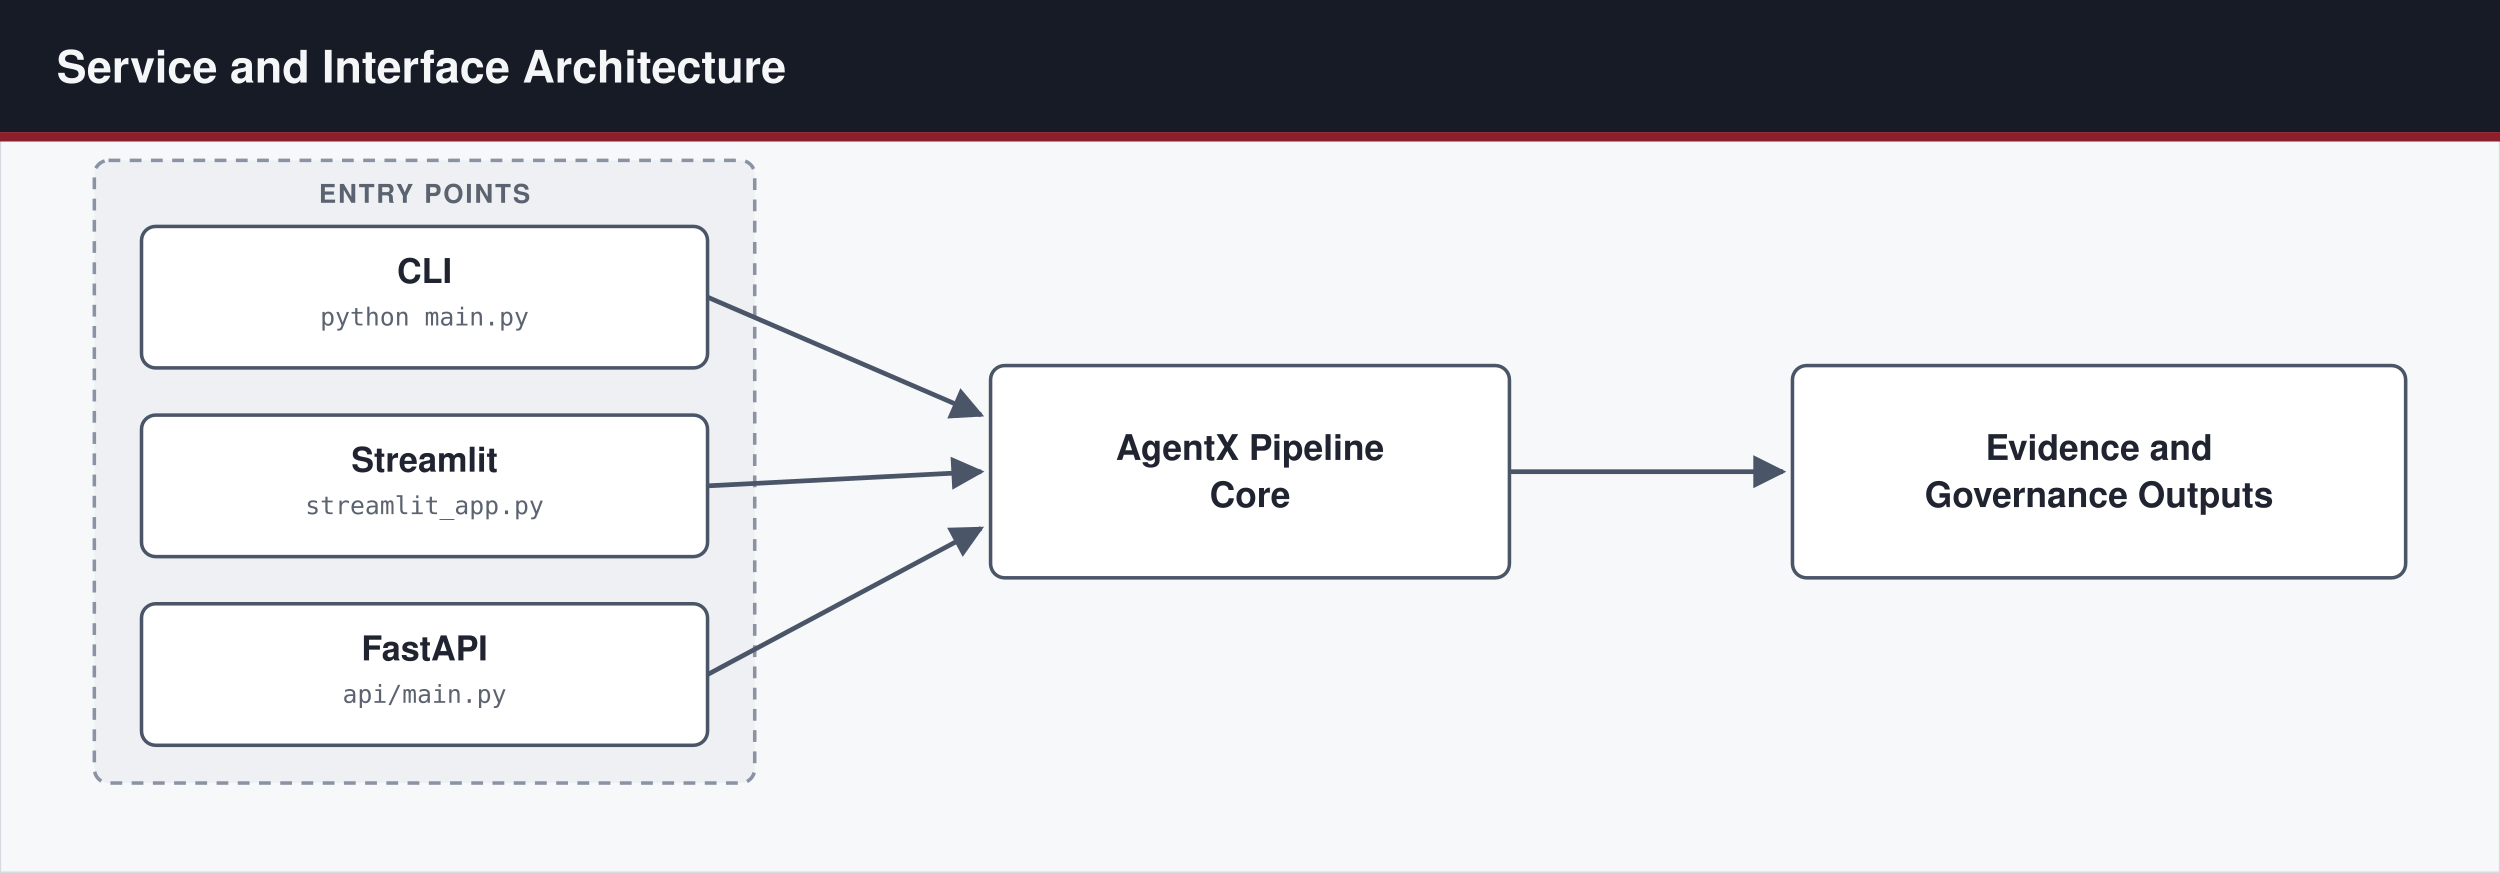
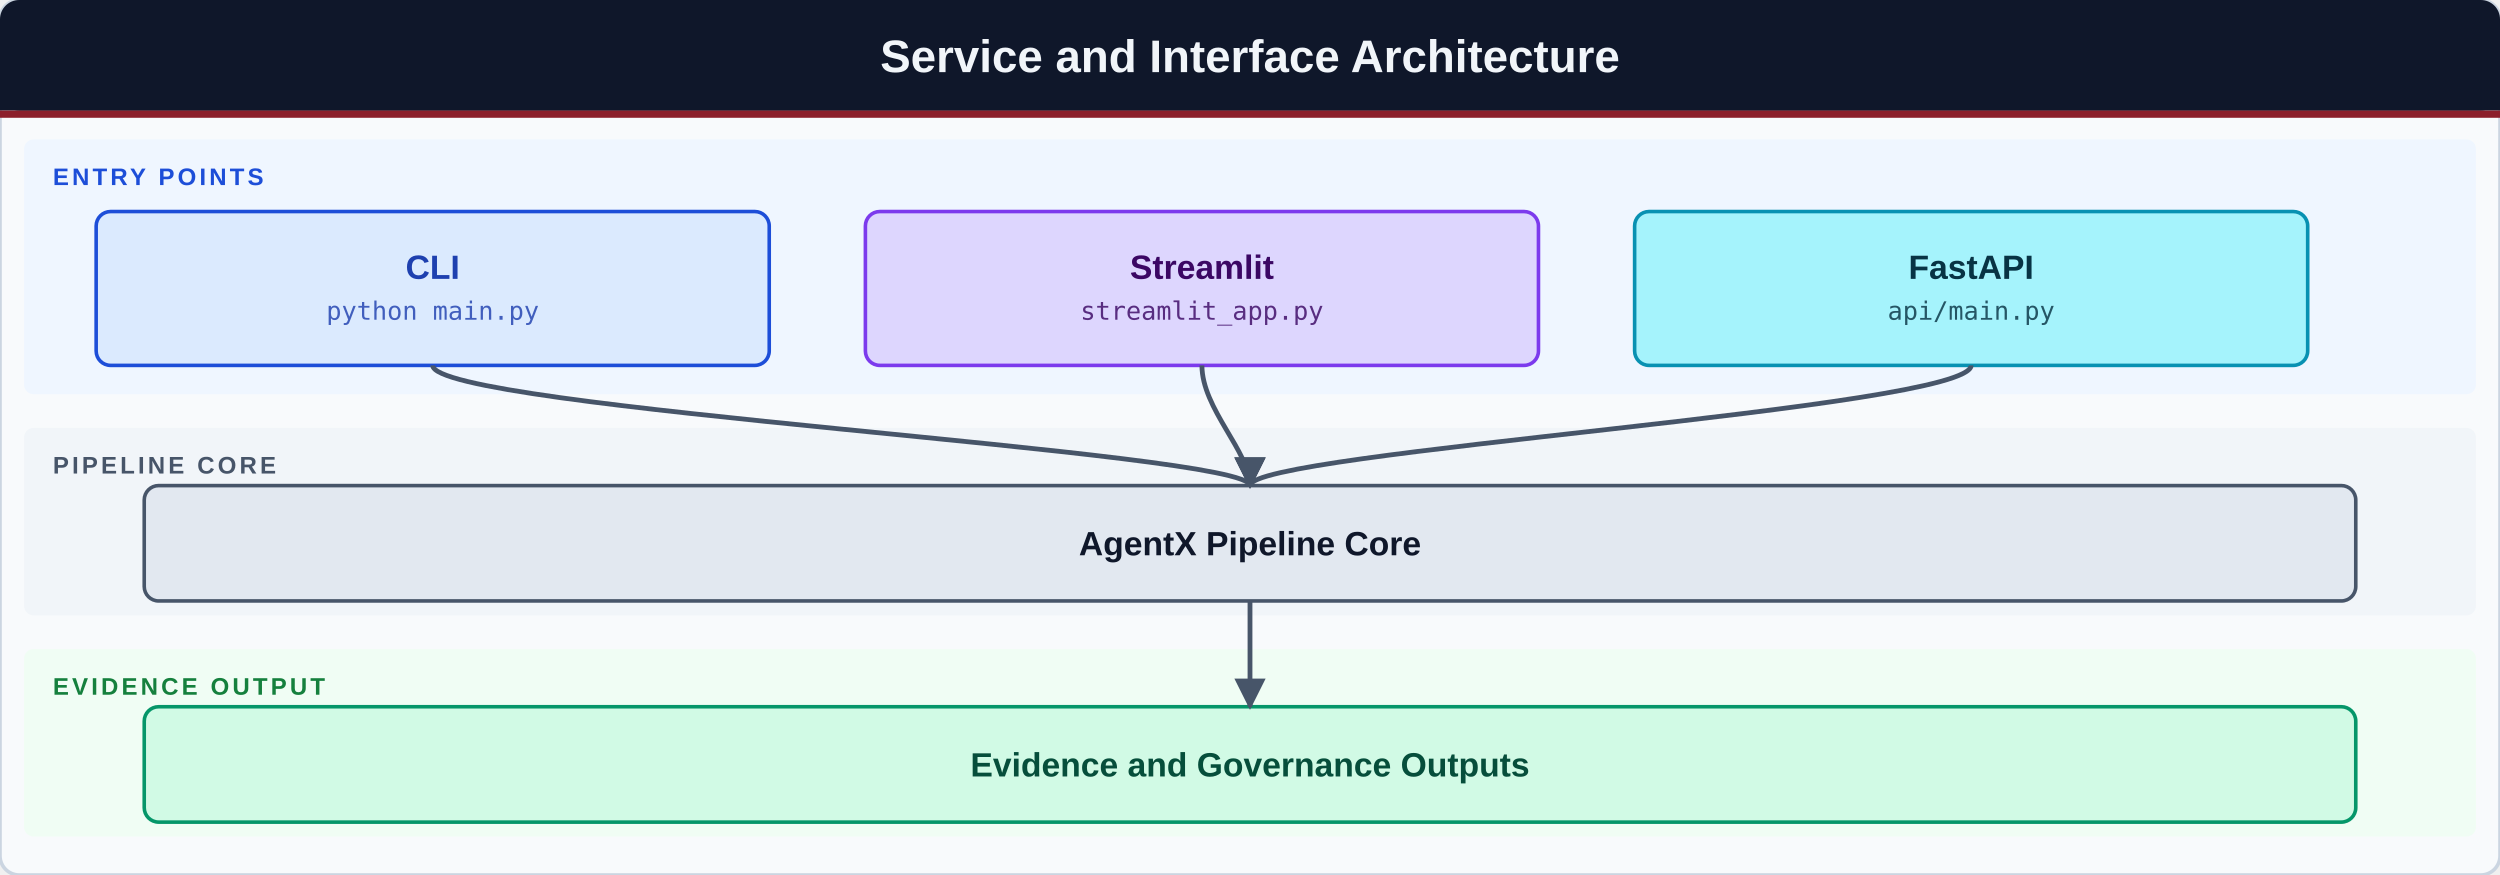
- <svg xmlns="http://www.w3.org/2000/svg" viewBox="0 0 1060 370" width="1060" height="370" role="img" aria-labelledby="d3title d3desc">
+ <svg xmlns="http://www.w3.org/2000/svg" viewBox="0 0 1040 364" width="1040" height="364" role="img" aria-labelledby="d3title d3desc">
  <defs>
-     <marker id="d3-arrow" viewBox="0 0 10 10" refX="9" refY="5" markerWidth="7" markerHeight="7" orient="auto-start-reverse">
-       <path d="M0,0 L10,5 L0,10 z" fill="#4a5568" />
+     <marker id="d3-ah" viewBox="0 0 10 10" refX="9" refY="5" markerWidth="6.5" markerHeight="6.5" orient="auto">
+       <polygon points="0,0 10,5 0,10" fill="#475569" />
    </marker>
  </defs>
-   <rect x="0" y="0" width="1060" height="370" fill="#f7f8fa" stroke="#d7dbe1" stroke-width="1" />
-   <rect x="0" y="0" width="1060" height="56" fill="#161b26" />
-   <text x="24" y="35" font-family="Segoe UI, Helvetica, Arial, sans-serif" font-size="19" font-weight="600" fill="#f5f6f8">Service and Interface Architecture</text>
-   <rect x="0" y="56" width="1060" height="4" fill="#8c1f2b" />
-   <rect x="40" y="68" width="280" height="264" rx="6" fill="#eef0f3" stroke="#8a93a3" stroke-width="1.5" stroke-dasharray="5,4" />
-   <text x="180" y="86" text-anchor="middle" font-family="Segoe UI, Helvetica, Arial, sans-serif" font-size="11" font-weight="700" letter-spacing="0.8" fill="#5b6370">ENTRY POINTS</text>
-   <rect x="60" y="96" width="240" height="60" rx="6" fill="#ffffff" stroke="#4a5568" stroke-width="1.5" />
-   <text x="180" y="120" text-anchor="middle" font-family="Segoe UI, Helvetica, Arial, sans-serif" font-size="14.5" font-weight="600" fill="#1f2430">CLI</text>
-   <text x="180" y="138" text-anchor="middle" font-family="Consolas, Menlo, monospace" font-size="10.5" fill="#5b6370">python main.py</text>
-   <rect x="60" y="176" width="240" height="60" rx="6" fill="#ffffff" stroke="#4a5568" stroke-width="1.5" />
-   <text x="180" y="200" text-anchor="middle" font-family="Segoe UI, Helvetica, Arial, sans-serif" font-size="14.5" font-weight="600" fill="#1f2430">Streamlit</text>
-   <text x="180" y="218" text-anchor="middle" font-family="Consolas, Menlo, monospace" font-size="10.5" fill="#5b6370">streamlit_app.py</text>
-   <rect x="60" y="256" width="240" height="60" rx="6" fill="#ffffff" stroke="#4a5568" stroke-width="1.5" />
-   <text x="180" y="280" text-anchor="middle" font-family="Segoe UI, Helvetica, Arial, sans-serif" font-size="14.5" font-weight="600" fill="#1f2430">FastAPI</text>
-   <text x="180" y="298" text-anchor="middle" font-family="Consolas, Menlo, monospace" font-size="10.5" fill="#5b6370">api/main.py</text>
-   <rect x="420" y="155" width="220" height="90" rx="6" fill="#ffffff" stroke="#4a5568" stroke-width="1.5" />
-   <text x="530" y="195" text-anchor="middle" font-family="Segoe UI, Helvetica, Arial, sans-serif" font-size="15" font-weight="600" fill="#1f2430">AgentX Pipeline</text>
-   <text x="530" y="215" text-anchor="middle" font-family="Segoe UI, Helvetica, Arial, sans-serif" font-size="15" font-weight="600" fill="#1f2430">Core</text>
-   <rect x="760" y="155" width="260" height="90" rx="6" fill="#ffffff" stroke="#4a5568" stroke-width="1.5" />
-   <text x="890" y="195" text-anchor="middle" font-family="Segoe UI, Helvetica, Arial, sans-serif" font-size="15" font-weight="600" fill="#1f2430">Evidence and</text>
-   <text x="890" y="215" text-anchor="middle" font-family="Segoe UI, Helvetica, Arial, sans-serif" font-size="15" font-weight="600" fill="#1f2430">Governance Outputs</text>
-   <line x1="300" y1="126" x2="416" y2="176" stroke="#4a5568" stroke-width="2" marker-end="url(#d3-arrow)" />
-   <line x1="300" y1="206" x2="416" y2="200" stroke="#4a5568" stroke-width="2" marker-end="url(#d3-arrow)" />
-   <line x1="300" y1="286" x2="416" y2="224" stroke="#4a5568" stroke-width="2" marker-end="url(#d3-arrow)" />
-   <line x1="640" y1="200" x2="756" y2="200" stroke="#4a5568" stroke-width="2" marker-end="url(#d3-arrow)" />
+   <rect x="0" y="0" width="1040" height="364" rx="8" fill="#F8FAFC" stroke="#CBD5E1" stroke-width="1.5" />
+   <rect x="0" y="0" width="1040" height="46" rx="8" fill="#0F172A" />
+   <rect x="0" y="34" width="1040" height="12" fill="#0F172A" />
+   <rect x="0" y="46" width="1040" height="3" fill="#8C1F2B" />
+   <text x="520" y="30" text-anchor="middle" font-family="'Segoe UI','Helvetica Neue',Arial,sans-serif" font-size="19" font-weight="700" fill="#F1F5F9">Service and Interface Architecture</text>
+   <rect x="10" y="58" width="1020" height="106" rx="4" fill="#EFF6FF" />
+   <text x="22" y="77" font-family="'Segoe UI','Helvetica Neue',Arial,sans-serif" font-size="10" font-weight="700" fill="#1D4ED8" letter-spacing="1.3">ENTRY POINTS</text>
+   <rect x="10" y="178" width="1020" height="78" rx="4" fill="#F1F5F9" />
+   <text x="22" y="197" font-family="'Segoe UI','Helvetica Neue',Arial,sans-serif" font-size="10" font-weight="700" fill="#475569" letter-spacing="1.3">PIPELINE CORE</text>
+   <rect x="10" y="270" width="1020" height="78" rx="4" fill="#F0FDF4" />
+   <text x="22" y="289" font-family="'Segoe UI','Helvetica Neue',Arial,sans-serif" font-size="10" font-weight="700" fill="#15803D" letter-spacing="1.3">EVIDENCE OUTPUT</text>
+   <rect x="40" y="88" width="280" height="64" rx="6" fill="#DBEAFE" stroke="#1D4ED8" stroke-width="1.5" />
+   <text x="180" y="116" text-anchor="middle" font-family="'Segoe UI','Helvetica Neue',Arial,sans-serif" font-size="14" font-weight="700" fill="#1E40AF">CLI</text>
+   <text x="180" y="133" text-anchor="middle" font-family="Consolas,Menlo,monospace" font-size="10.5" fill="#1E40AF" opacity="0.82">python main.py</text>
+   <rect x="360" y="88" width="280" height="64" rx="6" fill="#DDD6FE" stroke="#7C3AED" stroke-width="1.5" />
+   <text x="500" y="116" text-anchor="middle" font-family="'Segoe UI','Helvetica Neue',Arial,sans-serif" font-size="14" font-weight="700" fill="#3B0764">Streamlit</text>
+   <text x="500" y="133" text-anchor="middle" font-family="Consolas,Menlo,monospace" font-size="10.5" fill="#3B0764" opacity="0.82">streamlit_app.py</text>
+   <rect x="680" y="88" width="280" height="64" rx="6" fill="#A5F3FC" stroke="#0891B2" stroke-width="1.5" />
+   <text x="820" y="116" text-anchor="middle" font-family="'Segoe UI','Helvetica Neue',Arial,sans-serif" font-size="14" font-weight="700" fill="#083344">FastAPI</text>
+   <text x="820" y="133" text-anchor="middle" font-family="Consolas,Menlo,monospace" font-size="10.5" fill="#083344" opacity="0.82">api/main.py</text>
+   <rect x="60" y="202" width="920" height="48" rx="6" fill="#E2E8F0" stroke="#475569" stroke-width="1.5" />
+   <text x="520" y="231" text-anchor="middle" font-family="'Segoe UI','Helvetica Neue',Arial,sans-serif" font-size="14" font-weight="700" fill="#0F172A">AgentX Pipeline Core</text>
+   <rect x="60" y="294" width="920" height="48" rx="6" fill="#D1FAE5" stroke="#059669" stroke-width="1.5" />
+   <text x="520" y="323" text-anchor="middle" font-family="'Segoe UI','Helvetica Neue',Arial,sans-serif" font-size="14" font-weight="700" fill="#064E3B">Evidence and Governance Outputs</text>
+   <path d="M180,152 C180,170 520,188 520,202" stroke="#475569" stroke-width="2" fill="none" marker-end="url(#d3-ah)" />
+   <path d="M500,152 C500,170 520,188 520,202" stroke="#475569" stroke-width="2" fill="none" marker-end="url(#d3-ah)" />
+   <path d="M820,152 C820,170 520,188 520,202" stroke="#475569" stroke-width="2" fill="none" marker-end="url(#d3-ah)" />
+   <line x1="520" y1="250" x2="520" y2="294" stroke="#475569" stroke-width="2" marker-end="url(#d3-ah)" />
</svg>
